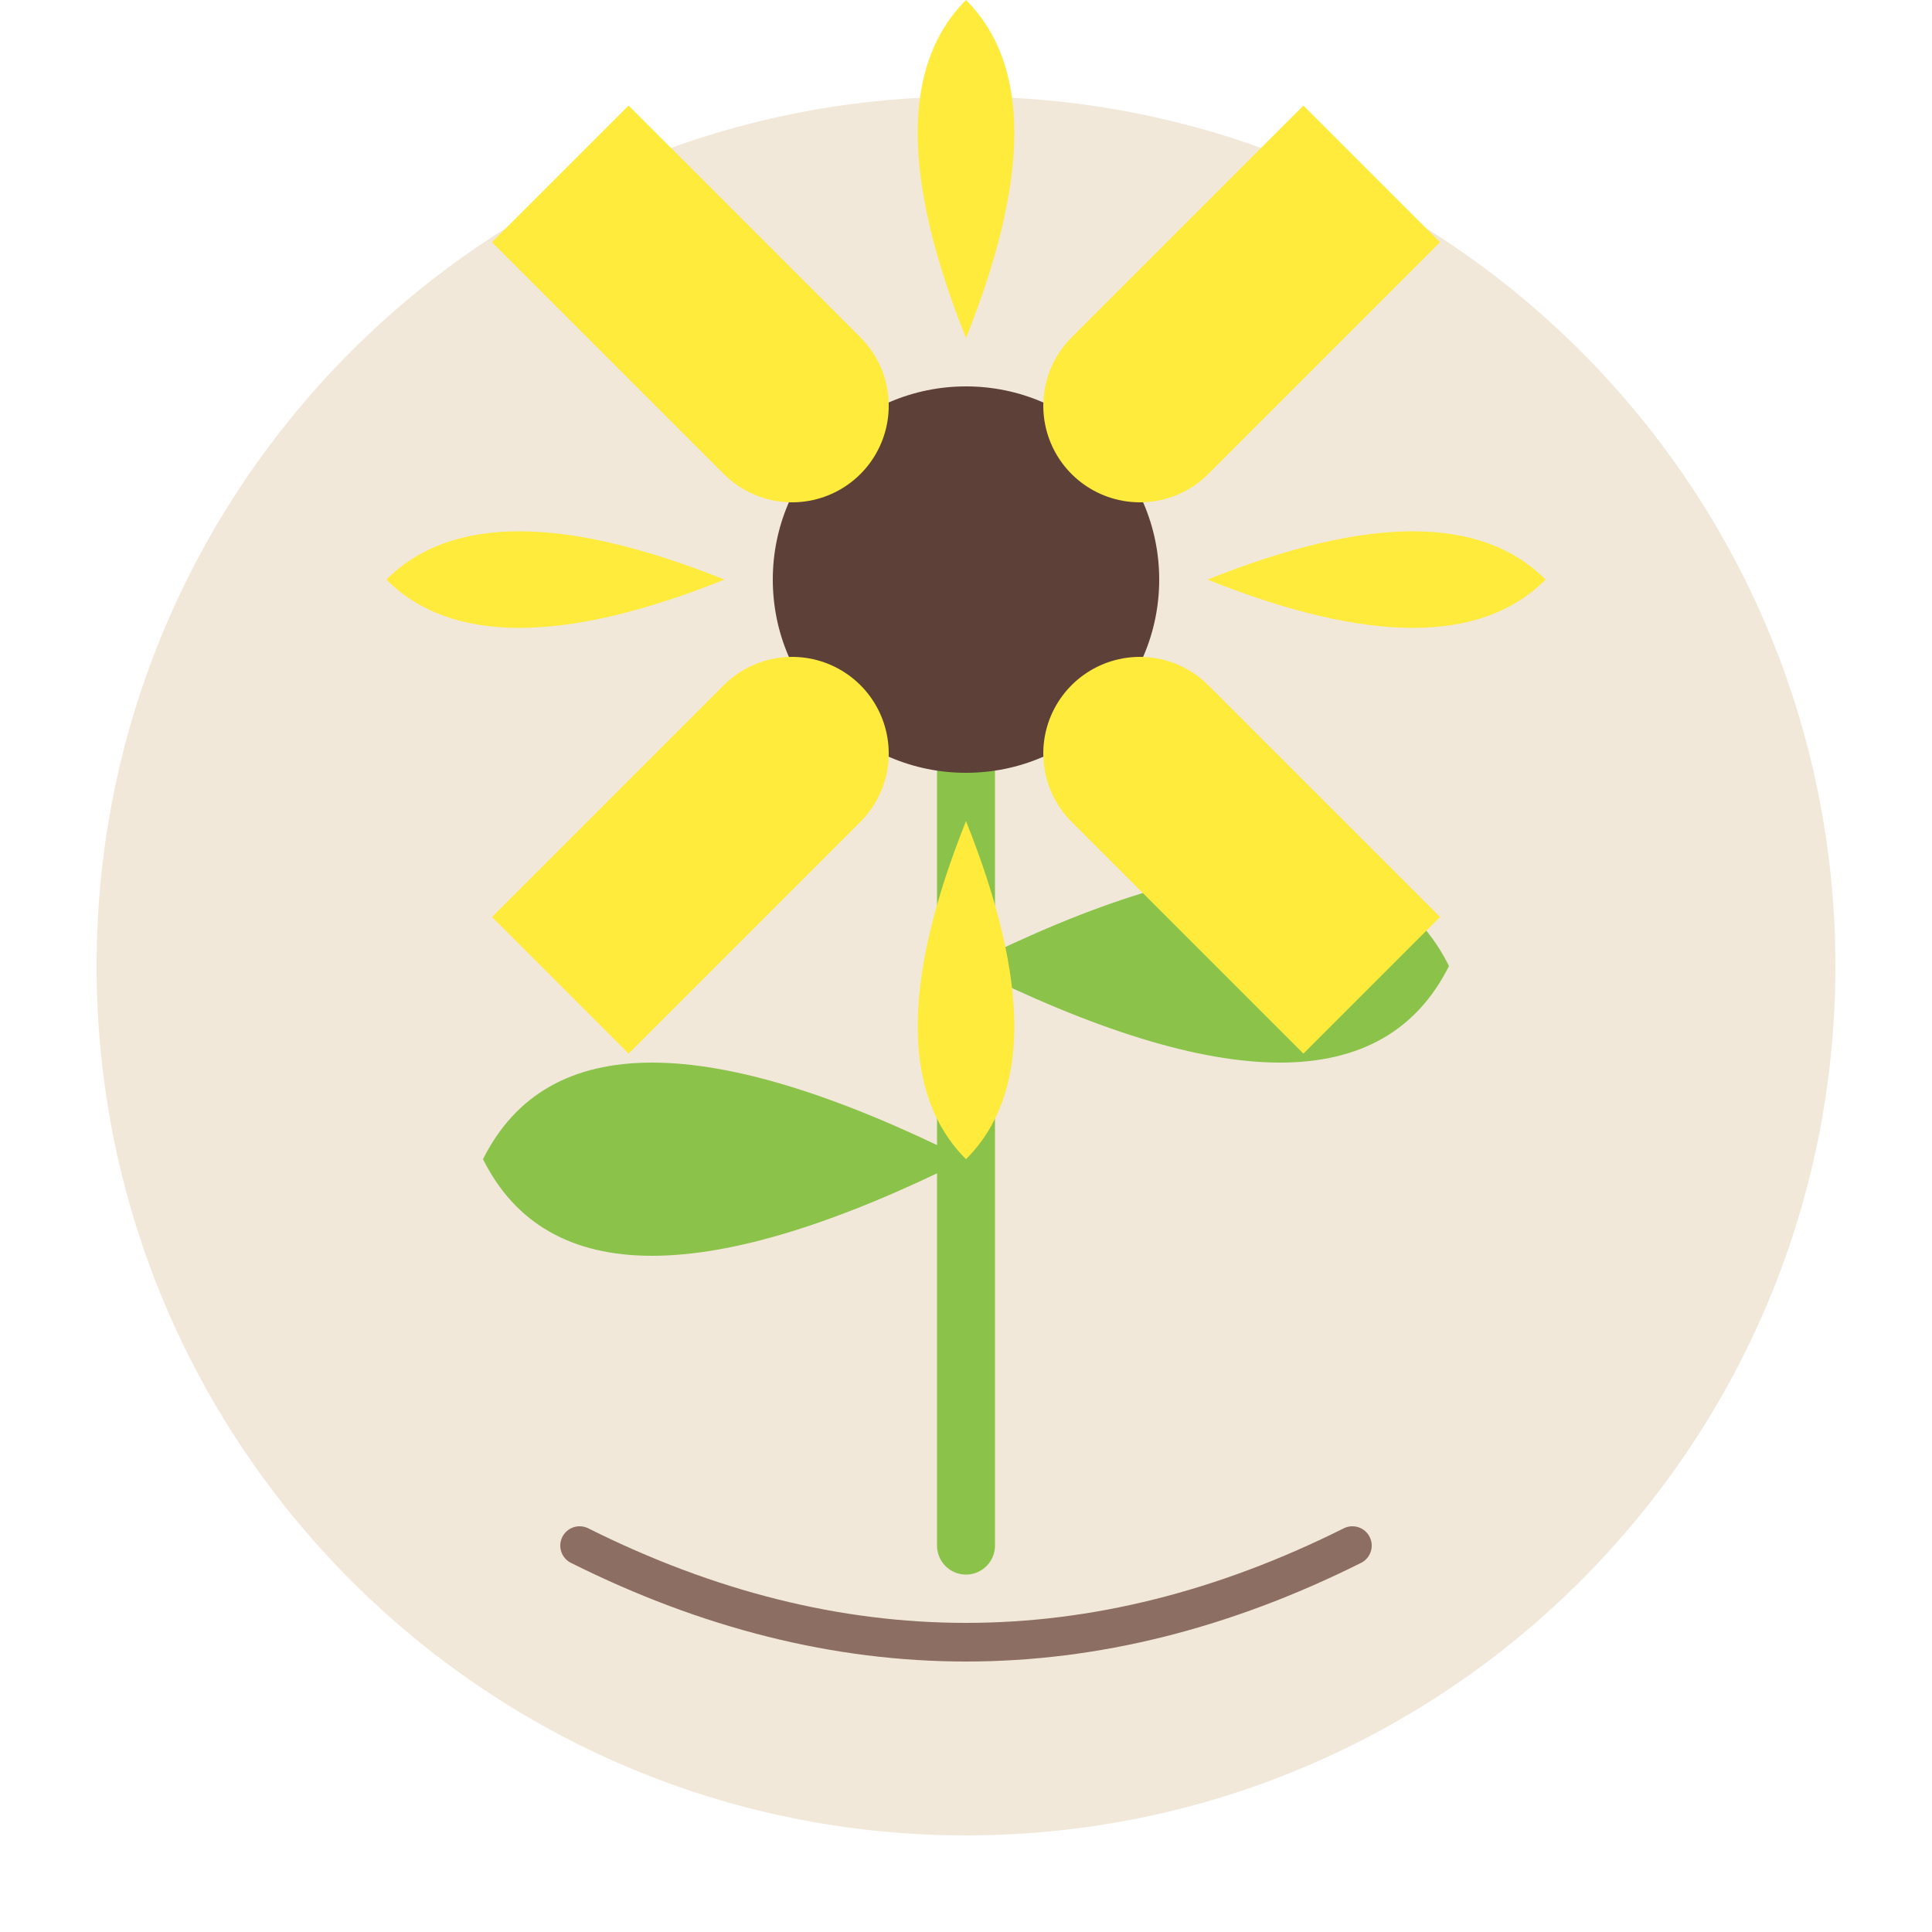
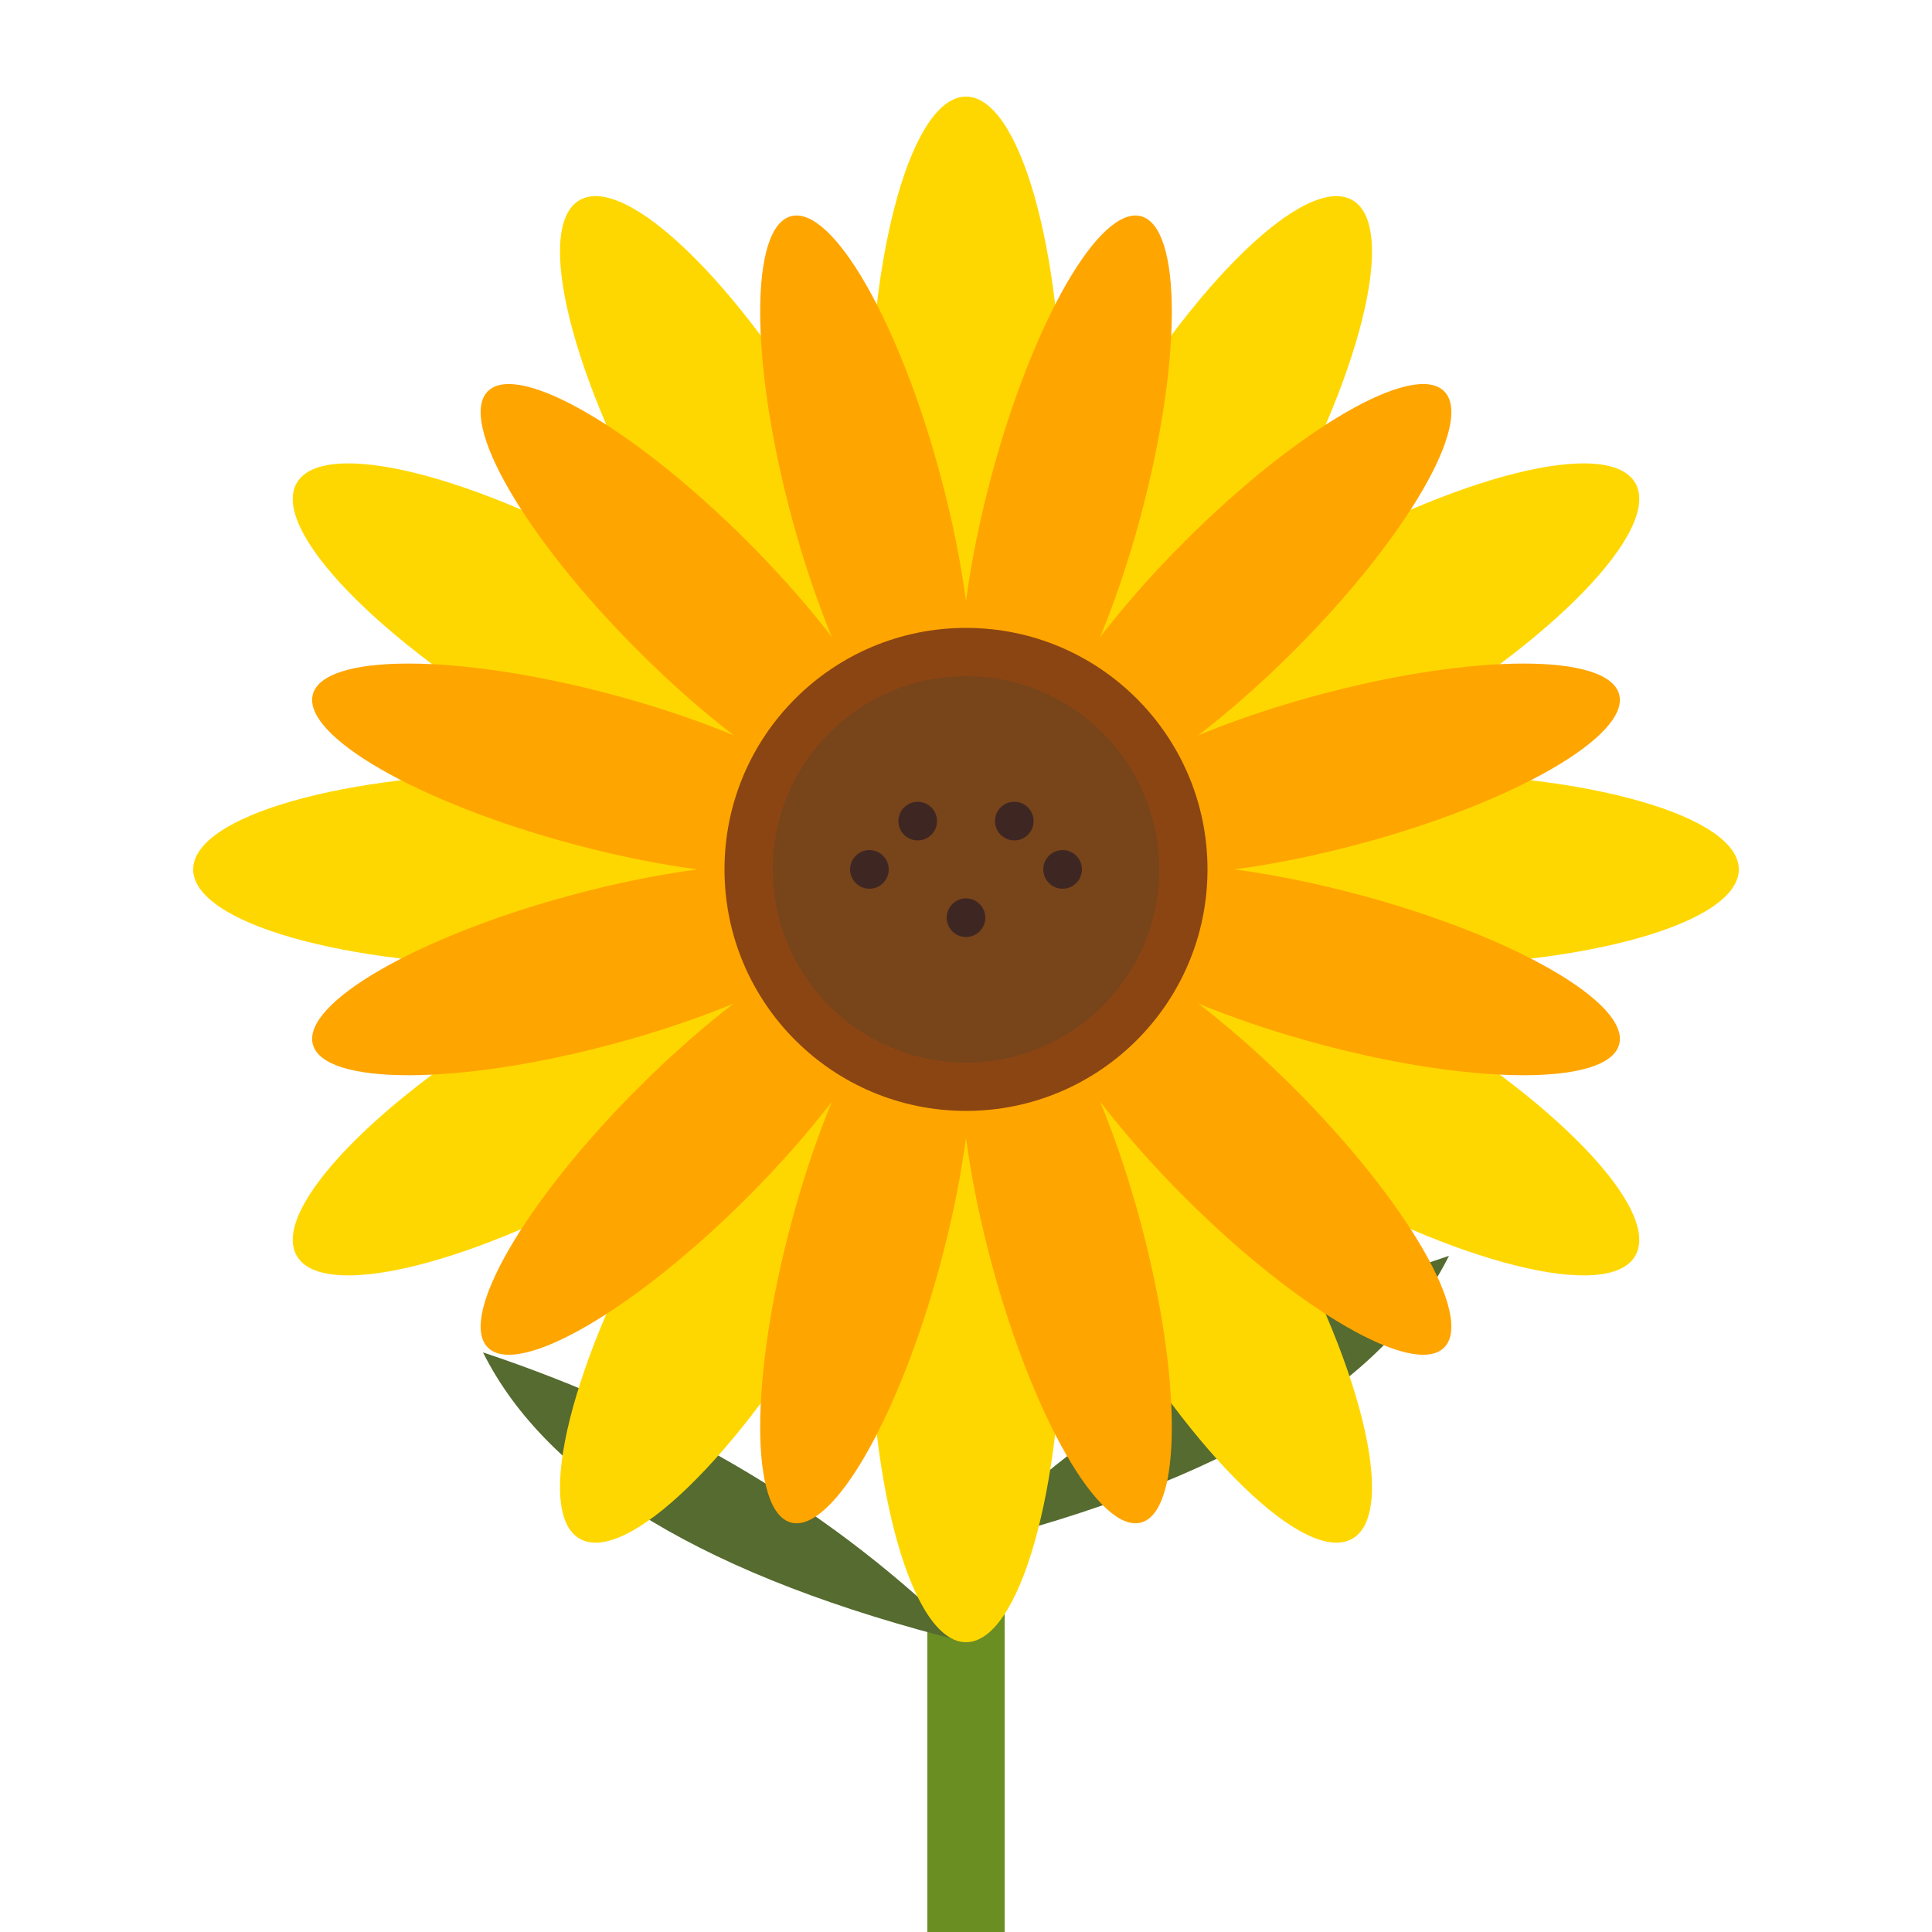
- <svg xmlns="http://www.w3.org/2000/svg" width="200" height="200" viewBox="0 0 200 200">
-   <circle cx="100" cy="100" r="90" fill="#F1E8D9" />
-   <path d="M60 160 Q100 180 140 160" stroke="#8D6E63" stroke-width="4" fill="none" stroke-linecap="round" />
-   <path d="M100 160 Q100 100 100 70" stroke="#8BC34A" stroke-width="6" fill="none" stroke-linecap="round" />
-   <path d="M100 120 Q60 100 50 120 Q60 140 100 120" fill="#8BC34A" />
-   <path d="M100 100 Q140 80 150 100 Q140 120 100 100" fill="#8BC34A" />
-   <g transform="translate(100, 60)">
-     <circle cx="0" cy="0" r="20" fill="#5D4037" />
-     <path d="M0 -25 Q10 -50 0 -60 Q-10 -50 0 -25" fill="#FFEB3B" />
-     <path d="M0 25 Q10 50 0 60 Q-10 50 0 25" fill="#FFEB3B" />
-     <path d="M25 0 Q50 10 60 0 Q50 -10 25 0" fill="#FFEB3B" />
-     <path d="M-25 0 Q-50 10 -60 0 Q-50 -10 -25 0" fill="#FFEB3B" />
-     <path d="M18 -18 Q36 -36 42 -42 Q36 -36 18 -18" stroke="#FFEB3B" stroke-width="20" stroke-linecap="round" />
-     <path d="M-18 -18 Q-36 -36 -42 -42 Q-36 -36 -18 -18" stroke="#FFEB3B" stroke-width="20" stroke-linecap="round" />
-     <path d="M18 18 Q36 36 42 42 Q36 36 18 18" stroke="#FFEB3B" stroke-width="20" stroke-linecap="round" />
-     <path d="M-18 18 Q-36 36 -42 42 Q-36 36 -18 18" stroke="#FFEB3B" stroke-width="20" stroke-linecap="round" />
+ <svg xmlns="http://www.w3.org/2000/svg" viewBox="0 0 200 200">
+   <path d="M100 200 Q100 150 100 120" stroke="#6B8E23" stroke-width="8" fill="none" />
+   <path d="M100 160 Q140 150 150 130 Q120 140 100 160" fill="#556B2F" />
+   <path d="M100 170 Q60 160 50 140 Q80 150 100 170" fill="#556B2F" />
+   <g transform="translate(100, 90)">
+     <ellipse cx="0" cy="-45" rx="10" ry="35" fill="#FFD700" transform="rotate(0)" />
+     <ellipse cx="0" cy="-45" rx="10" ry="35" fill="#FFD700" transform="rotate(30)" />
+     <ellipse cx="0" cy="-45" rx="10" ry="35" fill="#FFD700" transform="rotate(60)" />
+     <ellipse cx="0" cy="-45" rx="10" ry="35" fill="#FFD700" transform="rotate(90)" />
+     <ellipse cx="0" cy="-45" rx="10" ry="35" fill="#FFD700" transform="rotate(120)" />
+     <ellipse cx="0" cy="-45" rx="10" ry="35" fill="#FFD700" transform="rotate(150)" />
+     <ellipse cx="0" cy="-45" rx="10" ry="35" fill="#FFD700" transform="rotate(180)" />
+     <ellipse cx="0" cy="-45" rx="10" ry="35" fill="#FFD700" transform="rotate(210)" />
+     <ellipse cx="0" cy="-45" rx="10" ry="35" fill="#FFD700" transform="rotate(240)" />
+     <ellipse cx="0" cy="-45" rx="10" ry="35" fill="#FFD700" transform="rotate(270)" />
+     <ellipse cx="0" cy="-45" rx="10" ry="35" fill="#FFD700" transform="rotate(300)" />
+     <ellipse cx="0" cy="-45" rx="10" ry="35" fill="#FFD700" transform="rotate(330)" />
  </g>
+   <g transform="translate(100, 90)">
+     <ellipse cx="0" cy="-40" rx="8" ry="30" fill="#FFA500" transform="rotate(15)" />
+     <ellipse cx="0" cy="-40" rx="8" ry="30" fill="#FFA500" transform="rotate(45)" />
+     <ellipse cx="0" cy="-40" rx="8" ry="30" fill="#FFA500" transform="rotate(75)" />
+     <ellipse cx="0" cy="-40" rx="8" ry="30" fill="#FFA500" transform="rotate(105)" />
+     <ellipse cx="0" cy="-40" rx="8" ry="30" fill="#FFA500" transform="rotate(135)" />
+     <ellipse cx="0" cy="-40" rx="8" ry="30" fill="#FFA500" transform="rotate(165)" />
+     <ellipse cx="0" cy="-40" rx="8" ry="30" fill="#FFA500" transform="rotate(195)" />
+     <ellipse cx="0" cy="-40" rx="8" ry="30" fill="#FFA500" transform="rotate(225)" />
+     <ellipse cx="0" cy="-40" rx="8" ry="30" fill="#FFA500" transform="rotate(255)" />
+     <ellipse cx="0" cy="-40" rx="8" ry="30" fill="#FFA500" transform="rotate(285)" />
+     <ellipse cx="0" cy="-40" rx="8" ry="30" fill="#FFA500" transform="rotate(315)" />
+     <ellipse cx="0" cy="-40" rx="8" ry="30" fill="#FFA500" transform="rotate(345)" />
+   </g>
+   <circle cx="100" cy="90" r="25" fill="#8B4513" />
+   <circle cx="100" cy="90" r="20" fill="#654321" opacity="0.5" />
+   <circle cx="95" cy="85" r="2" fill="#3e2723" />
+   <circle cx="105" cy="85" r="2" fill="#3e2723" />
+   <circle cx="100" cy="95" r="2" fill="#3e2723" />
+   <circle cx="90" cy="90" r="2" fill="#3e2723" />
+   <circle cx="110" cy="90" r="2" fill="#3e2723" />
</svg>
